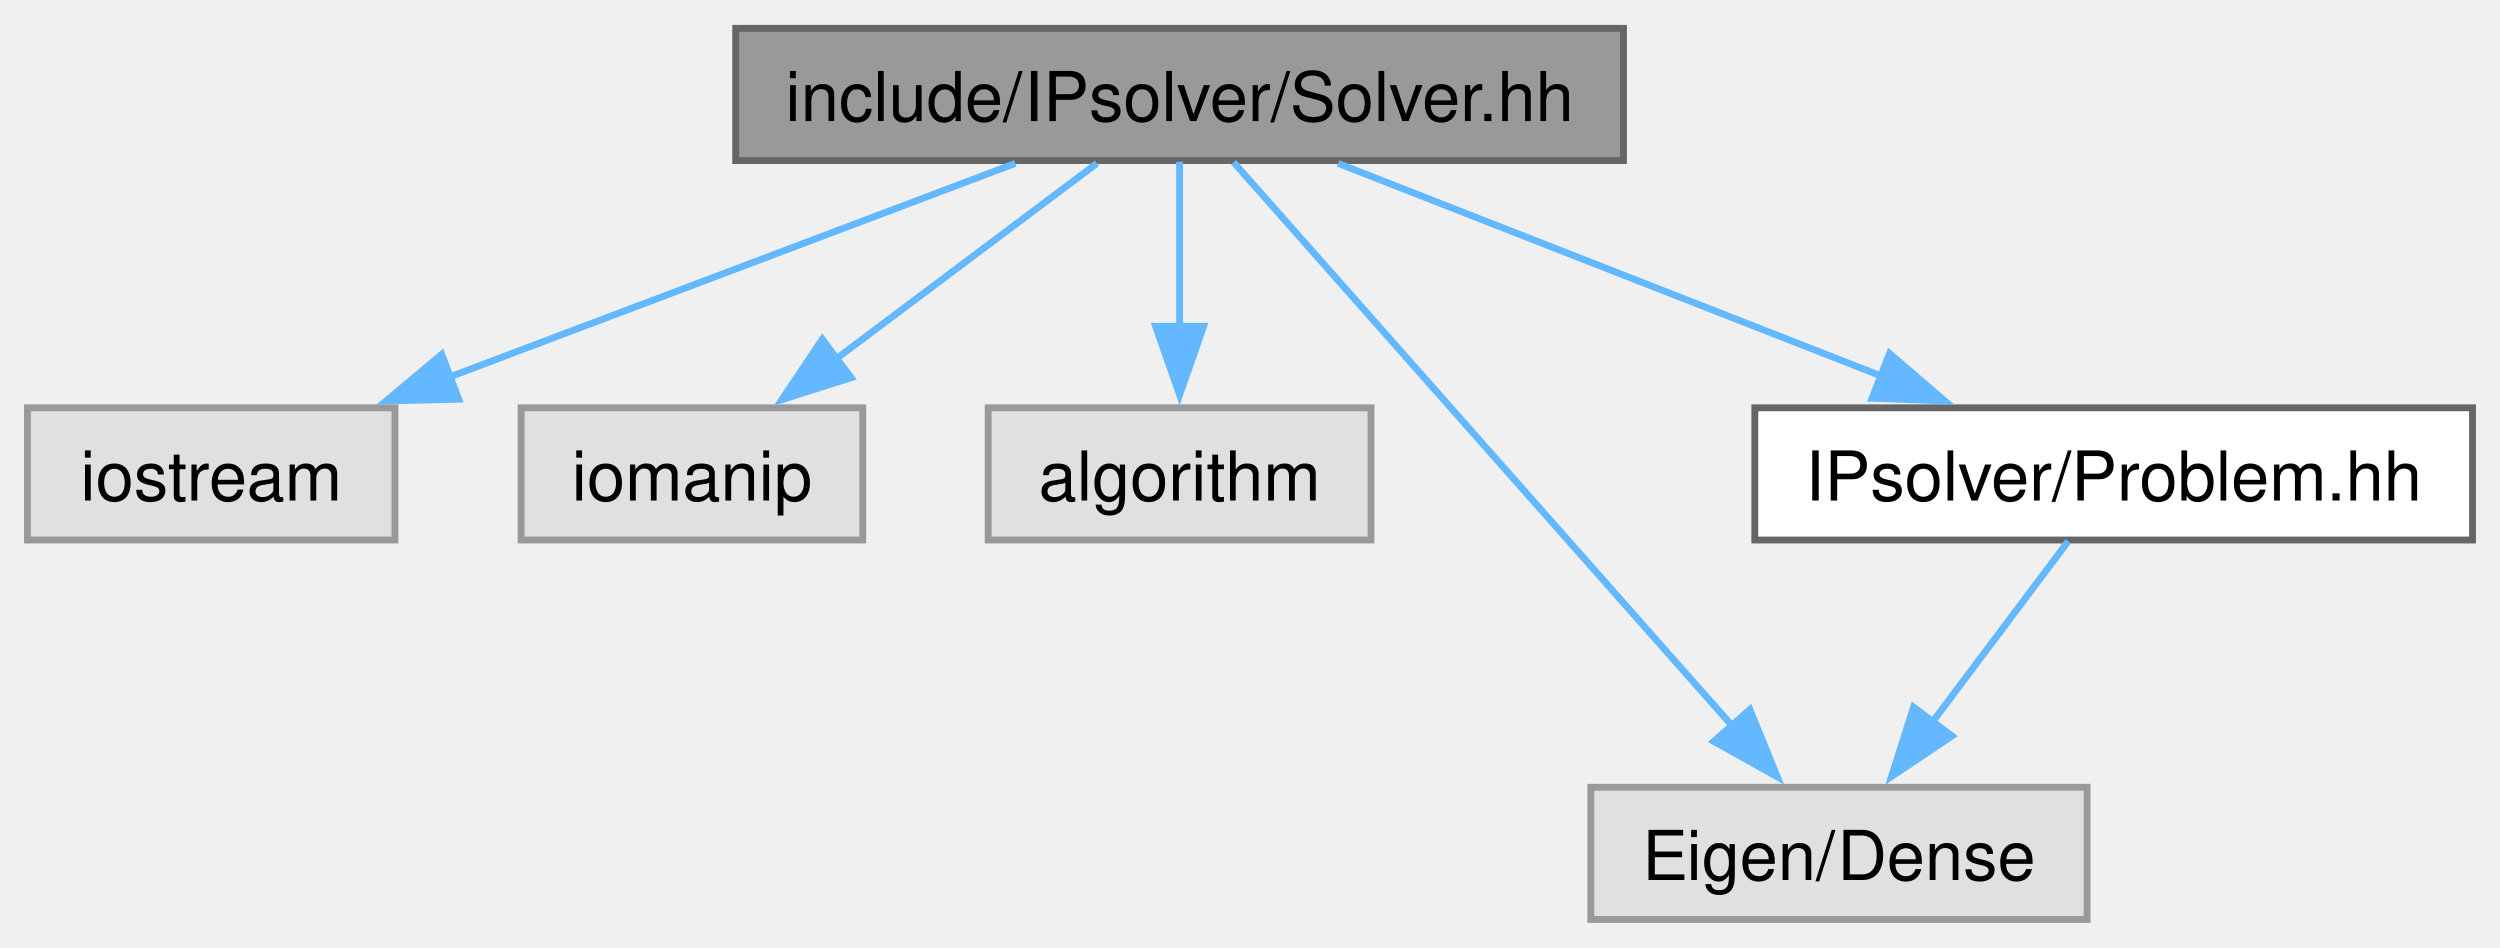
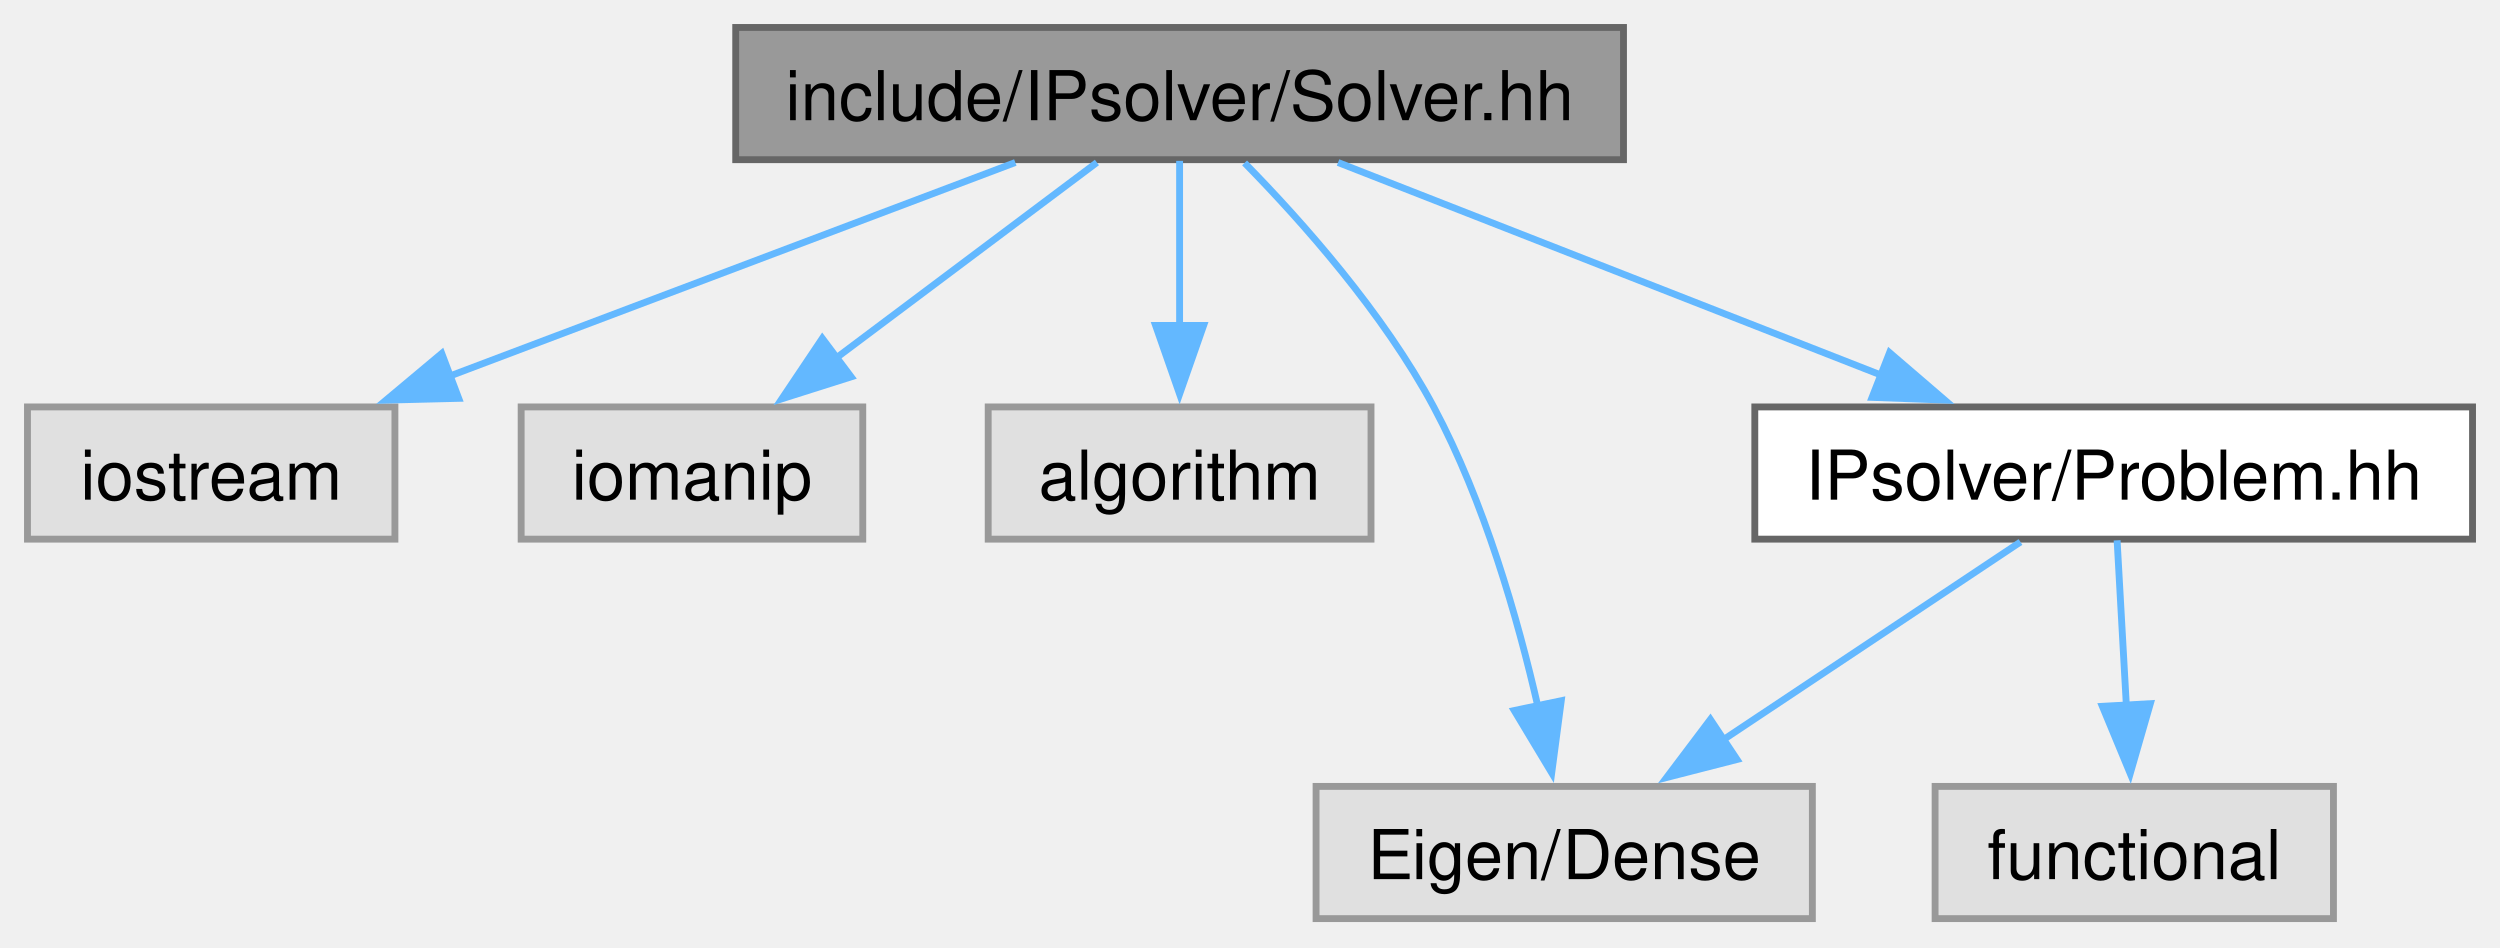
- <svg xmlns="http://www.w3.org/2000/svg" xmlns:xlink="http://www.w3.org/1999/xlink" width="364pt" height="138pt" viewBox="0.00 0.00 364.00 137.75">
+ <svg xmlns="http://www.w3.org/2000/svg" xmlns:xlink="http://www.w3.org/1999/xlink" width="364pt" height="138pt" viewBox="0.00 0.00 364.00 138.00">
  <g id="graph0" class="graph" transform="scale(1 1) rotate(0) translate(4 133.75)">
    <g id="Node000001" class="node">
      <g id="a_Node000001">
        <a xlink:title=" ">
          <polygon fill="#999999" stroke="#666666" points="232.38,-129.75 103.12,-129.75 103.12,-110.5 232.38,-110.5 232.38,-129.75" />
-           <text text-anchor="middle" x="167.75" y="-116.25" font-family="Helvetica,sans-Serif" font-size="10.00">include/IPsolver/Solver.hh</text>
+           <text xml:space="preserve" text-anchor="middle" x="167.75" y="-116.25" font-family="Helvetica,sans-Serif" font-size="10.00">include/IPsolver/Solver.hh</text>
        </a>
      </g>
    </g>
    <g id="Node000002" class="node">
      <g id="a_Node000002">
        <a xlink:title=" ">
          <polygon fill="#e0e0e0" stroke="#999999" points="53.5,-74.5 0,-74.5 0,-55.25 53.5,-55.25 53.5,-74.5" />
-           <text text-anchor="middle" x="26.75" y="-61" font-family="Helvetica,sans-Serif" font-size="10.00">iostream</text>
+           <text xml:space="preserve" text-anchor="middle" x="26.75" y="-61" font-family="Helvetica,sans-Serif" font-size="10.00">iostream</text>
        </a>
      </g>
    </g>
    <g id="edge1_Node000001_Node000002" class="edge">
      <g id="a_edge1_Node000001_Node000002">
        <a xlink:title=" ">
          <path fill="none" stroke="#63b8ff" d="M143.83,-110.09C121.25,-101.56 87.11,-88.67 61.52,-79.01" />
          <polygon fill="#63b8ff" stroke="#63b8ff" points="62.79,-75.75 52.2,-75.49 60.32,-82.29 62.79,-75.75" />
        </a>
      </g>
    </g>
    <g id="Node000003" class="node">
      <g id="a_Node000003">
        <a xlink:title=" ">
          <polygon fill="#e0e0e0" stroke="#999999" points="121.62,-74.5 71.88,-74.5 71.88,-55.25 121.62,-55.25 121.62,-74.5" />
-           <text text-anchor="middle" x="96.75" y="-61" font-family="Helvetica,sans-Serif" font-size="10.00">iomanip</text>
+           <text xml:space="preserve" text-anchor="middle" x="96.75" y="-61" font-family="Helvetica,sans-Serif" font-size="10.00">iomanip</text>
        </a>
      </g>
    </g>
    <g id="edge2_Node000001_Node000003" class="edge">
      <g id="a_edge2_Node000001_Node000003">
        <a xlink:title=" ">
          <path fill="none" stroke="#63b8ff" d="M155.71,-110.09C145.34,-102.32 130.15,-90.92 117.78,-81.65" />
          <polygon fill="#63b8ff" stroke="#63b8ff" points="119.93,-78.88 109.83,-75.68 115.73,-84.48 119.93,-78.88" />
        </a>
      </g>
    </g>
    <g id="Node000004" class="node">
      <g id="a_Node000004">
        <a xlink:title=" ">
          <polygon fill="#e0e0e0" stroke="#999999" points="195.62,-74.5 139.88,-74.5 139.88,-55.25 195.62,-55.25 195.62,-74.5" />
-           <text text-anchor="middle" x="167.75" y="-61" font-family="Helvetica,sans-Serif" font-size="10.00">algorithm</text>
+           <text xml:space="preserve" text-anchor="middle" x="167.75" y="-61" font-family="Helvetica,sans-Serif" font-size="10.00">algorithm</text>
        </a>
      </g>
    </g>
    <g id="edge3_Node000001_Node000004" class="edge">
      <g id="a_edge3_Node000001_Node000004">
        <a xlink:title=" ">
          <path fill="none" stroke="#63b8ff" d="M167.75,-110.33C167.75,-103.82 167.75,-94.67 167.75,-86.37" />
          <polygon fill="#63b8ff" stroke="#63b8ff" points="171.25,-86.37 167.75,-76.37 164.25,-86.37 171.25,-86.37" />
        </a>
      </g>
    </g>
    <g id="Node000005" class="node">
      <g id="a_Node000005">
        <a xlink:title=" ">
-           <polygon fill="#e0e0e0" stroke="#999999" points="299.88,-19.25 227.62,-19.25 227.62,0 299.88,0 299.88,-19.25" />
-           <text text-anchor="middle" x="263.75" y="-5.75" font-family="Helvetica,sans-Serif" font-size="10.00">Eigen/Dense</text>
+           <polygon fill="#e0e0e0" stroke="#999999" points="259.88,-19.25 187.62,-19.25 187.62,0 259.88,0 259.88,-19.25" />
+           <text xml:space="preserve" text-anchor="middle" x="223.75" y="-5.75" font-family="Helvetica,sans-Serif" font-size="10.00">Eigen/Dense</text>
        </a>
      </g>
    </g>
    <g id="edge4_Node000001_Node000005" class="edge">
      <g id="a_edge4_Node000001_Node000005">
        <a xlink:title=" ">
-           <path fill="none" stroke="#63b8ff" d="M175.61,-110.25C191.43,-92.36 227.39,-51.72 248.16,-28.25" />
-           <polygon fill="#63b8ff" stroke="#63b8ff" points="250.78,-30.57 254.78,-20.76 245.53,-25.93 250.78,-30.57" />
+           <path fill="none" stroke="#63b8ff" d="M177.21,-110.03C185.54,-101.54 197.45,-88.17 204.75,-74.5 212.1,-60.74 216.98,-43.74 219.95,-30.74" />
+           <polygon fill="#63b8ff" stroke="#63b8ff" points="223.32,-31.73 221.93,-21.22 216.47,-30.3 223.32,-31.73" />
        </a>
      </g>
    </g>
    <g id="Node000006" class="node">
      <g id="a_Node000006">
        <a xlink:href="_problem_8hh.html" target="_top" xlink:title=" ">
          <polygon fill="white" stroke="#666666" points="356,-74.5 251.5,-74.5 251.5,-55.25 356,-55.25 356,-74.5" />
-           <text text-anchor="middle" x="303.75" y="-61" font-family="Helvetica,sans-Serif" font-size="10.00">IPsolver/Problem.hh</text>
+           <text xml:space="preserve" text-anchor="middle" x="303.75" y="-61" font-family="Helvetica,sans-Serif" font-size="10.00">IPsolver/Problem.hh</text>
        </a>
      </g>
    </g>
    <g id="edge5_Node000001_Node000006" class="edge">
      <g id="a_edge5_Node000001_Node000006">
        <a xlink:title=" ">
          <path fill="none" stroke="#63b8ff" d="M190.82,-110.09C212.51,-101.6 245.23,-88.79 269.88,-79.14" />
          <polygon fill="#63b8ff" stroke="#63b8ff" points="271.12,-82.41 279.16,-75.5 268.57,-75.89 271.12,-82.41" />
        </a>
      </g>
    </g>
    <g id="edge6_Node000006_Node000005" class="edge">
      <g id="a_edge6_Node000006_Node000005">
        <a xlink:title=" ">
-           <path fill="none" stroke="#63b8ff" d="M297.14,-55.08C291.79,-47.96 284.07,-37.68 277.4,-28.8" />
-           <polygon fill="#63b8ff" stroke="#63b8ff" points="280.21,-26.71 271.41,-20.82 274.62,-30.92 280.21,-26.71" />
+           <path fill="none" stroke="#63b8ff" d="M290.18,-54.84C278.34,-46.96 260.91,-35.36 246.88,-26.02" />
+           <polygon fill="#63b8ff" stroke="#63b8ff" points="248.91,-23.17 238.65,-20.54 245.03,-29 248.91,-23.17" />
+         </a>
+       </g>
+     </g>
+     <g id="Node000007" class="node">
+       <g id="a_Node000007">
+         <a xlink:title=" ">
+           <polygon fill="#e0e0e0" stroke="#999999" points="335.75,-19.25 277.75,-19.25 277.75,0 335.75,0 335.75,-19.25" />
+           <text xml:space="preserve" text-anchor="middle" x="306.75" y="-5.75" font-family="Helvetica,sans-Serif" font-size="10.00">functional</text>
+         </a>
+       </g>
+     </g>
+     <g id="edge7_Node000006_Node000007" class="edge">
+       <g id="a_edge7_Node000006_Node000007">
+         <a xlink:title=" ">
+           <path fill="none" stroke="#63b8ff" d="M304.25,-55.08C304.62,-48.49 305.14,-39.21 305.61,-30.82" />
+           <polygon fill="#63b8ff" stroke="#63b8ff" points="309.09,-31.3 306.16,-21.12 302.1,-30.91 309.09,-31.3" />
        </a>
      </g>
    </g>
  </g>
</svg>
